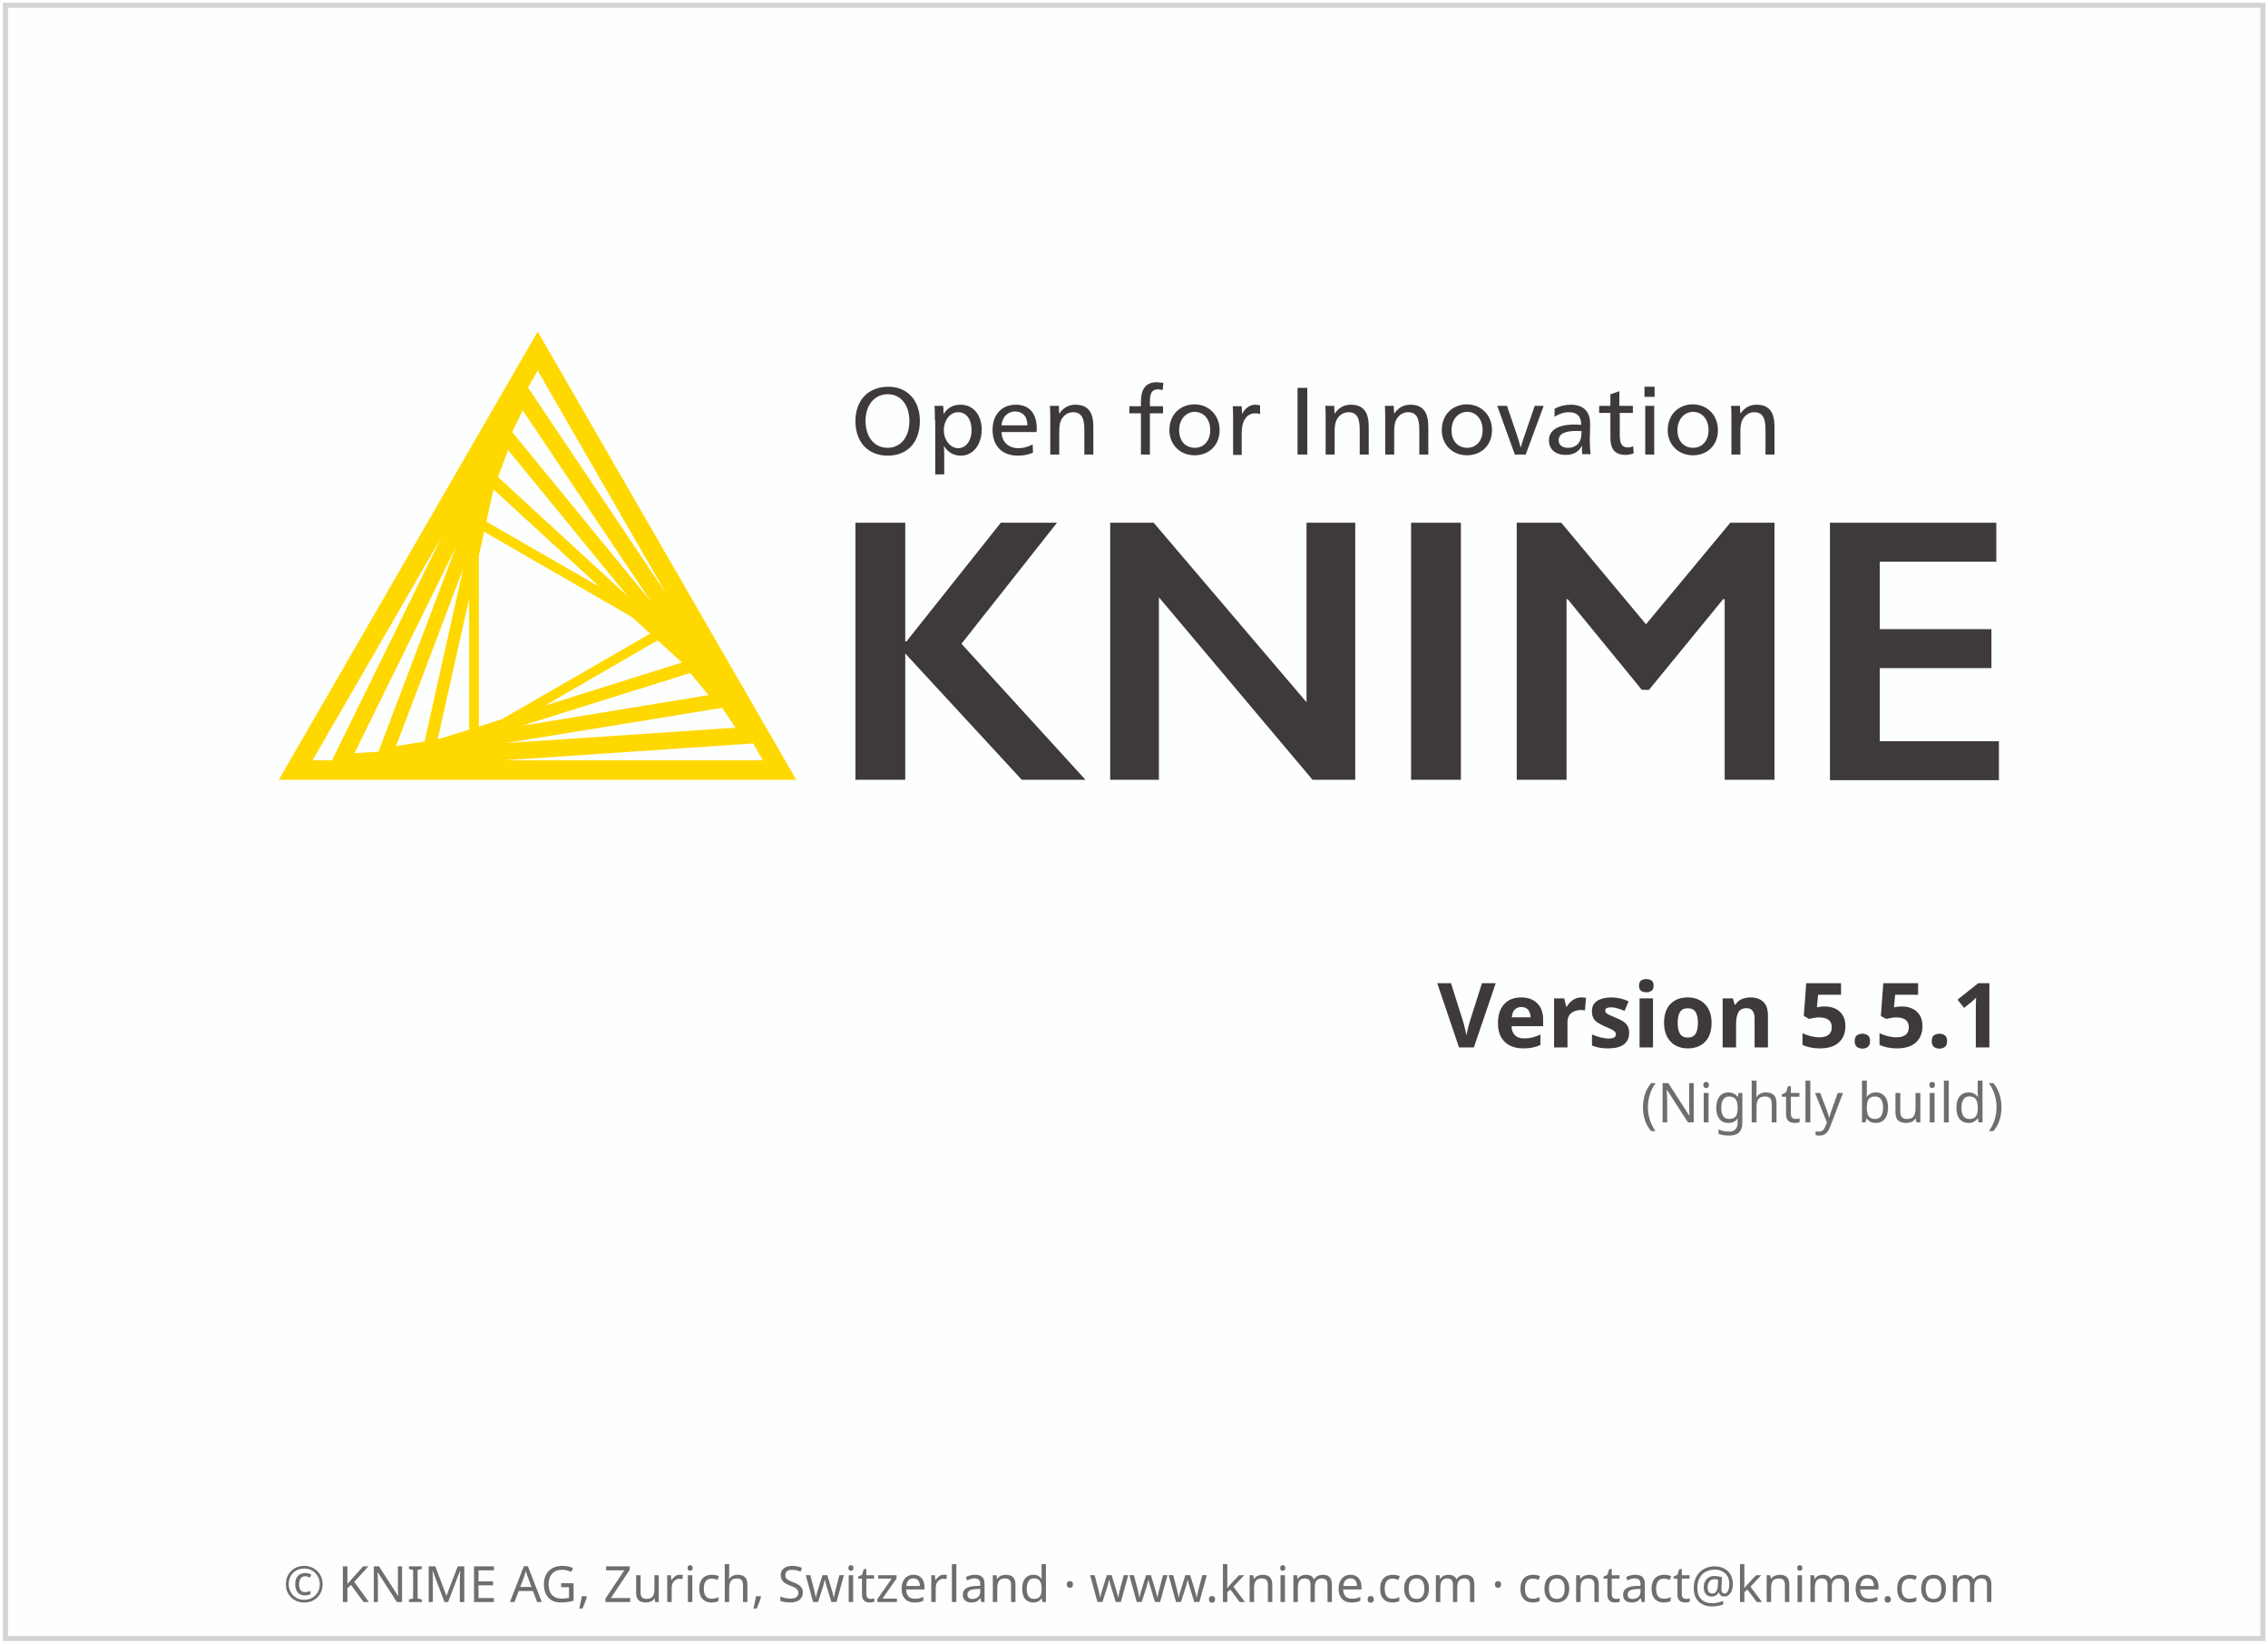
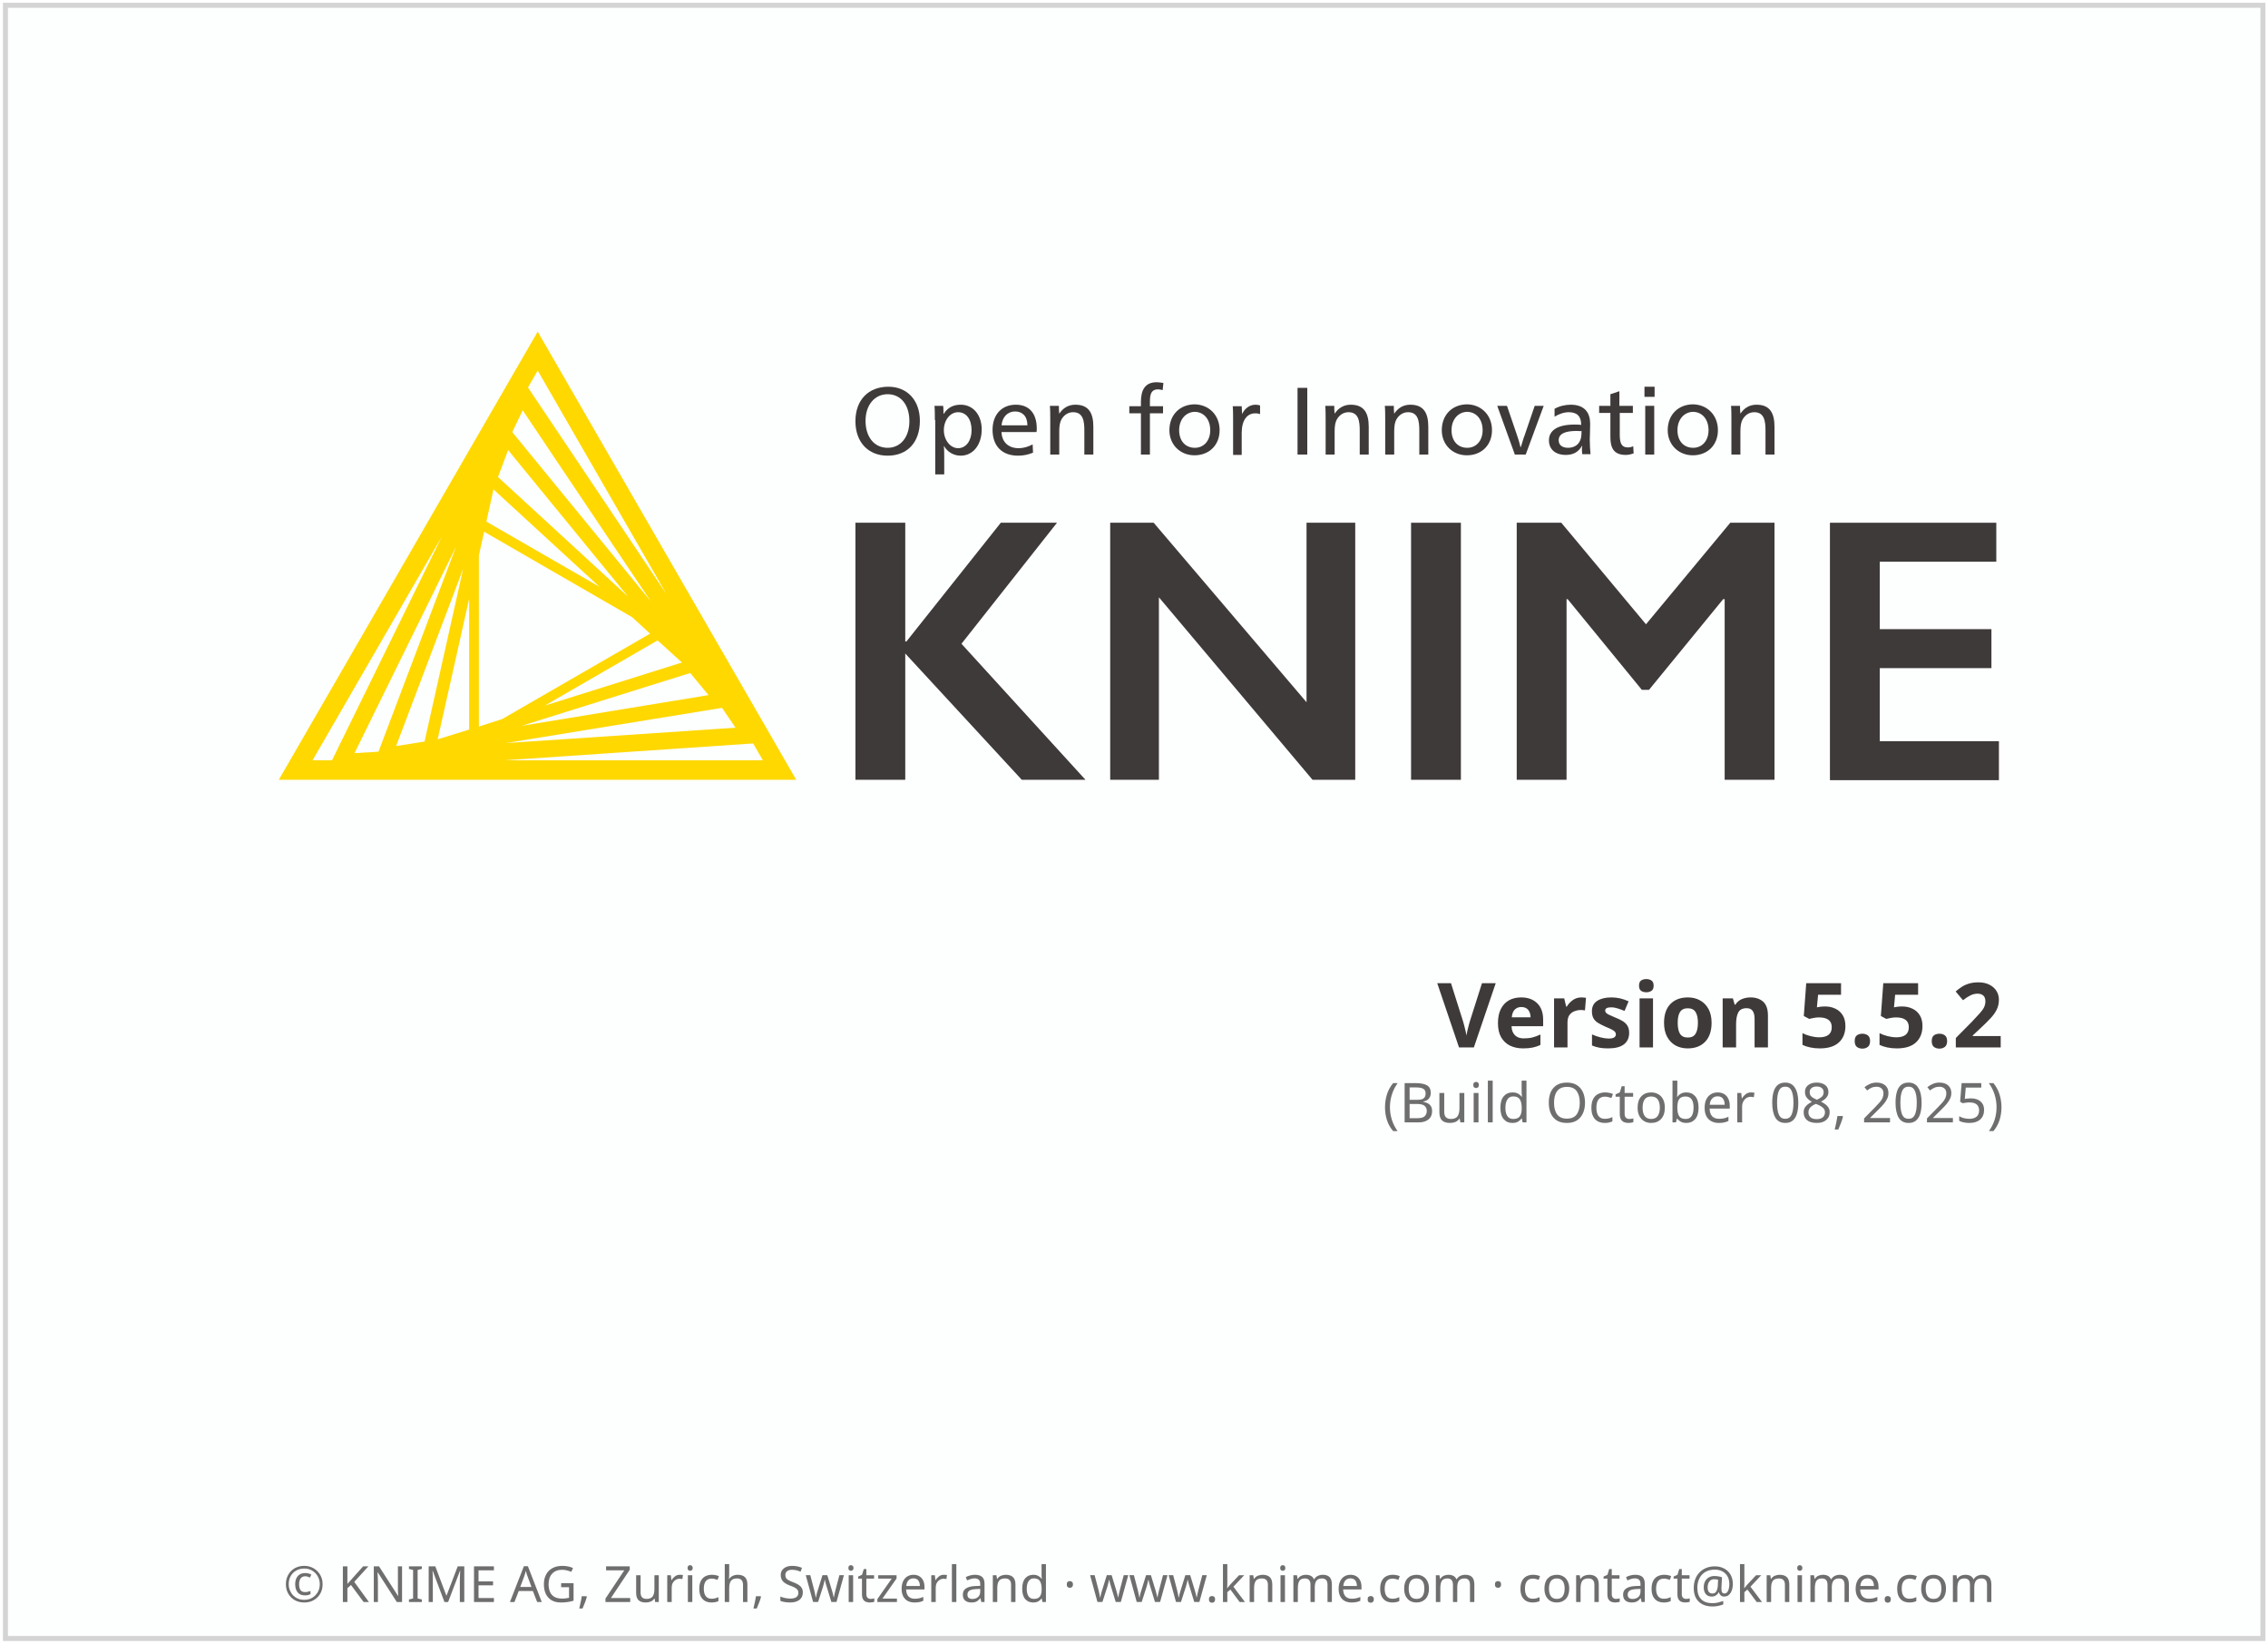
<svg xmlns="http://www.w3.org/2000/svg" height="329" width="454">
  <g transform="translate(1.086609,119.656)">
    <rect height="326.9" style="fill:#FDFEFE;stroke:#D5D4D4;stroke-width:1" width="451.9" x="0" y="-118.6" />
    <text style="text-align:center; font-size:10px;fill:#6E6E6E;font-family:sans-serif;" text-anchor="middle" width="454" x="227" y="201">© KNIME AG, Zurich, Switzerland · www.knime.com · contact@knime.com</text>
    <text id="KNIME-Version" style="font-size:18px;text-align:end;text-anchor:end;fill:#3E3A39;font-family:sans-serif;font-weight:bold" x="400" y="90">
-       <tspan style="text-align:end;text-anchor:end">Version 5.5.1</tspan>
+       <tspan style="text-align:end;text-anchor:end">Version 5.5.2</tspan>
    </text>
    <text id="KNIME-Builddate" style="font-size:11px;text-align:end;text-anchor:end;fill:#6E6E6E;font-family:sans-serif" x="400" y="105">
-       <tspan style="text-align:end;text-anchor:end">(Nightly build)</tspan>
+       <tspan style="text-align:end;text-anchor:end">(Build October 08, 2025)</tspan>
    </text>
    <g transform="matrix(0.75,0,0,0.75,38,-70)">
      <path class="yellow" d="m 91.4,22.3 -69.1,119.6 138.1,0 -69,-119.6 z m -15.7,105.4 0,-45.7 1.4,-6.3 39.5,22.8 4.8,4.4 -39.5,22.8 -6.2,2 z m 2,-54.7 1.9,-8.6 28.3,26 L 77.7,73 Z m -4.6,55.5 -8.4,2.6 8.4,-37.5 0,34.9 z m 50.3,-23.8 6.5,5.9 -36.6,11.5 30.1,-17.4 z M 80.8,61.1 83.5,53.9 115.5,93 80.8,61.1 Z m -19.6,70.6 -7.6,1.2 17.9,-47.3 -10.3,46.1 z m 70.9,-18.3 4.9,5.9 -49.9,8.2 45,-14.1 z m -47.5,-64.3 2.8,-5.8 34.2,51 -37,-45.2 z m -35.7,85.3 -6.4,0.4 27.1,-55.1 -20.7,54.7 z m 91.7,-11.7 3.6,5.3 -61.3,4.1 57.7,-9.4 z m -14.8,-30.3 -37,-55.2 2.6,-4.5 34.4,59.7 z M 65.8,77 36.5,136.7 31.3,136.7 65.8,77 Z m 16.7,59.7 66.4,-4.5 2.6,4.5 -69,0 z" />
      <g class="masala">
        <g>
          <path d="m 193.4,46.1 c 0,5.7 -3.3,9.3 -8.6,9.3 -5.2,0 -8.6,-3.6 -8.6,-9.2 0,-5.7 3.5,-9.2 8.8,-9.2 5,0 8.4,3.6 8.4,9.1 z m -14.5,0 c 0,4.3 2.3,7.2 5.9,7.2 3.5,0 5.8,-2.9 5.8,-7.1 0,-4.4 -2.3,-7.2 -5.8,-7.2 -3.5,0 -5.9,2.9 -5.9,7.1 z" />
          <path d="m 197.4,45.9 c 0,-1.4 0,-2.8 -0.1,-3.8 l 2.3,0 c 0.1,0.5 0.1,1.4 0.1,2.1 l 0.1,0 c 1,-1.6 2.5,-2.4 4.5,-2.4 3.3,0 5.6,2.7 5.6,6.6 0,4.1 -2.3,7 -5.6,7 -2,0 -3.6,-1.1 -4.4,-2.5 l -0.1,0 c 0.1,0.5 0.1,2.4 0.1,3.2 l 0,4.3 -2.4,0 0,-14.5 z m 2.4,2.7 c 0,2.6 1.7,4.8 3.8,4.8 2.2,0 3.6,-2.1 3.6,-4.8 0,-2.9 -1.4,-4.8 -3.6,-4.8 -2.1,0 -3.8,2.1 -3.8,4.8 z" />
          <path d="m 215.2,49.2 c 0.1,2.6 1.9,4.2 4.5,4.2 1.5,0 2.6,-0.4 3.8,-1 l 0.1,2.2 c -1.2,0.5 -2.5,0.8 -4,0.8 -4.3,0 -6.8,-2.6 -6.8,-6.9 0,-4.1 2.5,-6.7 6.2,-6.7 3.4,0 5.6,2.1 5.6,6.4 0,0.3 0,0.7 -0.1,0.9 l -9.3,0 z m 6.9,-1.9 c 0,-2.5 -1.4,-3.7 -3.3,-3.7 -1.9,0 -3.4,1.4 -3.6,3.7 l 6.9,0 z" />
          <path d="m 230.6,44.2 c 1,-1.5 2.4,-2.4 4.3,-2.4 3.7,0 4.8,2.4 4.8,5.9 l 0,7.4 -2.4,0 0,-6.4 c 0,-2.5 -0.3,-4.9 -3,-4.9 -1.3,0 -2.4,0.7 -3.1,1.9 -0.4,0.7 -0.6,1.7 -0.6,3.2 l 0,6.2 -2.4,0 0,-9.2 c 0,-1.4 0,-2.8 -0.1,-3.8 l 2.4,0 c 0,0.5 0,1.4 0.1,2.1 l 0,0 z" />
          <path d="m 258.2,37.9 c -0.4,-0.1 -0.9,-0.2 -1.2,-0.2 -1.6,0 -2.2,0.9 -2.2,3.2 l 0,1.3 3.5,0 0,1.9 -3.5,0 0,11 -2.4,0 0,-11 -3.1,0 0,-1.9 3.1,0 0,-1.2 c 0,-3.1 1.1,-5.2 4.2,-5.2 0.6,0 1.1,0.1 1.8,0.2 l -0.2,1.9 z" />
          <path d="m 273.4,48.6 c 0,4 -2.8,6.7 -6.7,6.7 -3.8,0 -6.7,-2.8 -6.7,-6.7 0,-4.1 2.8,-6.9 6.8,-6.9 3.8,0.1 6.6,2.9 6.6,6.9 z m -10.8,0 c 0,2.9 1.7,4.7 4.2,4.7 2.4,0 4.1,-1.9 4.1,-4.7 0,-2.9 -1.7,-4.9 -4.2,-4.9 -2.4,0.1 -4.1,2.1 -4.1,4.9 z" />
          <path d="m 279.4,44.3 c 0.7,-1.5 2,-2.5 3.6,-2.5 0.5,0 0.9,0.1 1.2,0.2 l 0,2.3 c -0.3,-0.1 -0.7,-0.2 -1.3,-0.2 -2.2,0 -3.6,1.9 -3.6,5.2 l 0,5.9 -2.3,0 0,-9.2 c 0,-1.4 0,-2.8 -0.1,-3.8 l 2.4,0 c 0,0.5 0.1,1.4 0.1,2.1 l 0,0 z" />
          <path d="m 296.8,55.1 -2.6,0 0,-17.8 2.6,0 0,17.8 z" />
          <path d="m 304.1,44.2 c 1,-1.5 2.4,-2.4 4.3,-2.4 3.7,0 4.8,2.4 4.8,5.9 l 0,7.4 -2.4,0 0,-6.4 c 0,-2.5 -0.3,-4.9 -3,-4.9 -1.3,0 -2.4,0.7 -3.1,1.9 -0.4,0.7 -0.6,1.7 -0.6,3.2 l 0,6.2 -2.4,0 0,-9.2 c 0,-1.4 0,-2.8 -0.1,-3.8 l 2.4,0 c 0,0.5 0,1.4 0.1,2.1 l 0,0 z" />
          <path d="m 320,44.2 c 1,-1.5 2.4,-2.4 4.3,-2.4 3.7,0 4.8,2.4 4.8,5.9 l 0,7.4 -2.4,0 0,-6.4 c 0,-2.5 -0.3,-4.9 -3,-4.9 -1.3,0 -2.4,0.7 -3.1,1.9 -0.4,0.7 -0.6,1.7 -0.6,3.2 l 0,6.2 -2.4,0 0,-9.2 c 0,-1.4 0,-2.8 -0.1,-3.8 l 2.4,0 c 0,0.5 0,1.4 0.1,2.1 l 0,0 z" />
          <path d="m 346.1,48.6 c 0,4 -2.8,6.7 -6.7,6.7 -3.8,0 -6.7,-2.8 -6.7,-6.7 0,-4.1 2.8,-6.9 6.8,-6.9 3.8,0.1 6.6,2.9 6.6,6.9 z m -10.8,0 c 0,2.9 1.7,4.7 4.2,4.7 2.4,0 4.1,-1.9 4.1,-4.7 0,-2.9 -1.7,-4.9 -4.2,-4.9 -2.4,0.1 -4.1,2.1 -4.1,4.9 z" />
          <path d="m 352.8,50 c 0.3,0.8 0.7,2.2 0.9,3.1 l 0.1,0 c 0.3,-0.9 0.7,-2.4 1,-3.1 l 2.7,-7.9 2.4,0 -4.8,13 -2.9,0 -4.7,-13 2.6,0 2.7,7.9 z" />
          <path d="m 362.8,42.9 c 1.2,-0.7 2.8,-1.1 4.3,-1.1 3.8,0 5.2,2.2 5.2,5.1 0,1.7 -0.1,3.7 -0.1,4.2 0,1.4 0.1,3 0.2,3.9 l -2.2,0 c 0,-0.2 -0.1,-0.7 -0.1,-1.1 0,-0.3 0,-0.8 0.1,-1.1 l -0.1,0 c -0.9,1.6 -2.3,2.4 -4.3,2.4 -2.8,0 -4.5,-1.5 -4.5,-3.9 0,-2.7 2.4,-4.2 6.8,-4.2 0.5,0 1.3,0 1.8,0.1 l 0,-0.1 c 0,-2.2 -1.1,-3.3 -3.3,-3.3 -1.3,0 -2.7,0.5 -3.8,1.2 l 0,-2.1 z m 5.9,5.9 c -3.2,0 -4.8,0.8 -4.8,2.5 0,1.3 1,2 2.5,2 1.5,0 2.7,-0.7 3.2,-1.9 0.3,-0.6 0.4,-1.4 0.4,-2.6 -0.2,0.1 -0.7,0 -1.3,0 z" />
          <path d="m 380.2,42.1 3.5,0 0,1.9 -3.5,0 0,5.7 c 0,2.1 0.3,3.5 2.2,3.5 0.5,0 0.9,-0.1 1.4,-0.3 l 0.1,1.9 c -0.6,0.2 -1.3,0.4 -2.1,0.4 -3.3,0 -4.1,-2 -4.1,-4.8 l 0,-6.4 -3,0 0,-1.9 3,0 0,-3.1 2.4,-0.8 0,3.9 z" />
          <path d="m 389.5,39.7 -2.7,0 0,-2.7 2.7,0 0,2.7 z m -0.1,15.4 -2.4,0 0,-13 2.4,0 0,13 z" />
          <path d="m 406.4,48.6 c 0,4 -2.8,6.7 -6.7,6.7 -3.8,0 -6.7,-2.8 -6.7,-6.7 0,-4.1 2.8,-6.9 6.8,-6.9 3.8,0.1 6.6,2.9 6.6,6.9 z m -10.8,0 c 0,2.9 1.7,4.7 4.2,4.7 2.4,0 4.1,-1.9 4.1,-4.7 0,-2.9 -1.7,-4.9 -4.2,-4.9 -2.4,0.1 -4.1,2.1 -4.1,4.9 z" />
          <path d="m 412.4,44.2 c 1,-1.5 2.4,-2.4 4.3,-2.4 3.7,0 4.8,2.4 4.8,5.9 l 0,7.4 -2.4,0 0,-6.4 c 0,-2.5 -0.3,-4.9 -3,-4.9 -1.3,0 -2.4,0.7 -3.1,1.9 -0.4,0.7 -0.6,1.7 -0.6,3.2 l 0,6.2 -2.4,0 0,-9.2 c 0,-1.4 0,-2.8 -0.1,-3.8 l 2.4,0 c 0,0.5 0,1.4 0.1,2.1 l 0,0 z" />
        </g>
        <g>
          <path d="m 189.5,73.3 0,31.7 0.3,0 25.2,-31.7 15,0 -25.5,32.3 33.1,36.3 -17,0 -31.1,-33.7 0,33.7 -13.3,0 0,-68.6 13.3,0 z" />
          <path d="m 255.8,73.3 40.8,47.9 0,-47.9 13,0 0,68.6 -11.4,0 -41,-48.7 0,48.7 -13,0 0,-68.6 11.6,0 z" />
          <path d="m 337.8,73.3 0,68.6 -13.3,0 0,-68.6 13.3,0 z" />
          <path d="m 364.6,73.3 22.6,27.1 22.5,-27.1 11.8,0 0,68.6 -13.3,0 0,-48.2 -0.4,0 -19.8,24.2 -1.9,0 -19.8,-24.2 -0.3,0 0,48.2 -13.3,0 0,-68.6 11.9,0 z" />
          <path d="m 480.7,73.3 0,10.4 -31.1,0 0,18 29.8,0 0,10.4 -29.8,0 0,19.5 31.8,0 0,10.4 -45.1,0 0,-68.7 44.4,0 z" />
        </g>
      </g>
    </g>
  </g>
  <style type="text/css">
	.yellow {
		fill:#FFD800;
	}
	.masala {
		fill:#3E3A39;
	}
</style>
</svg>
